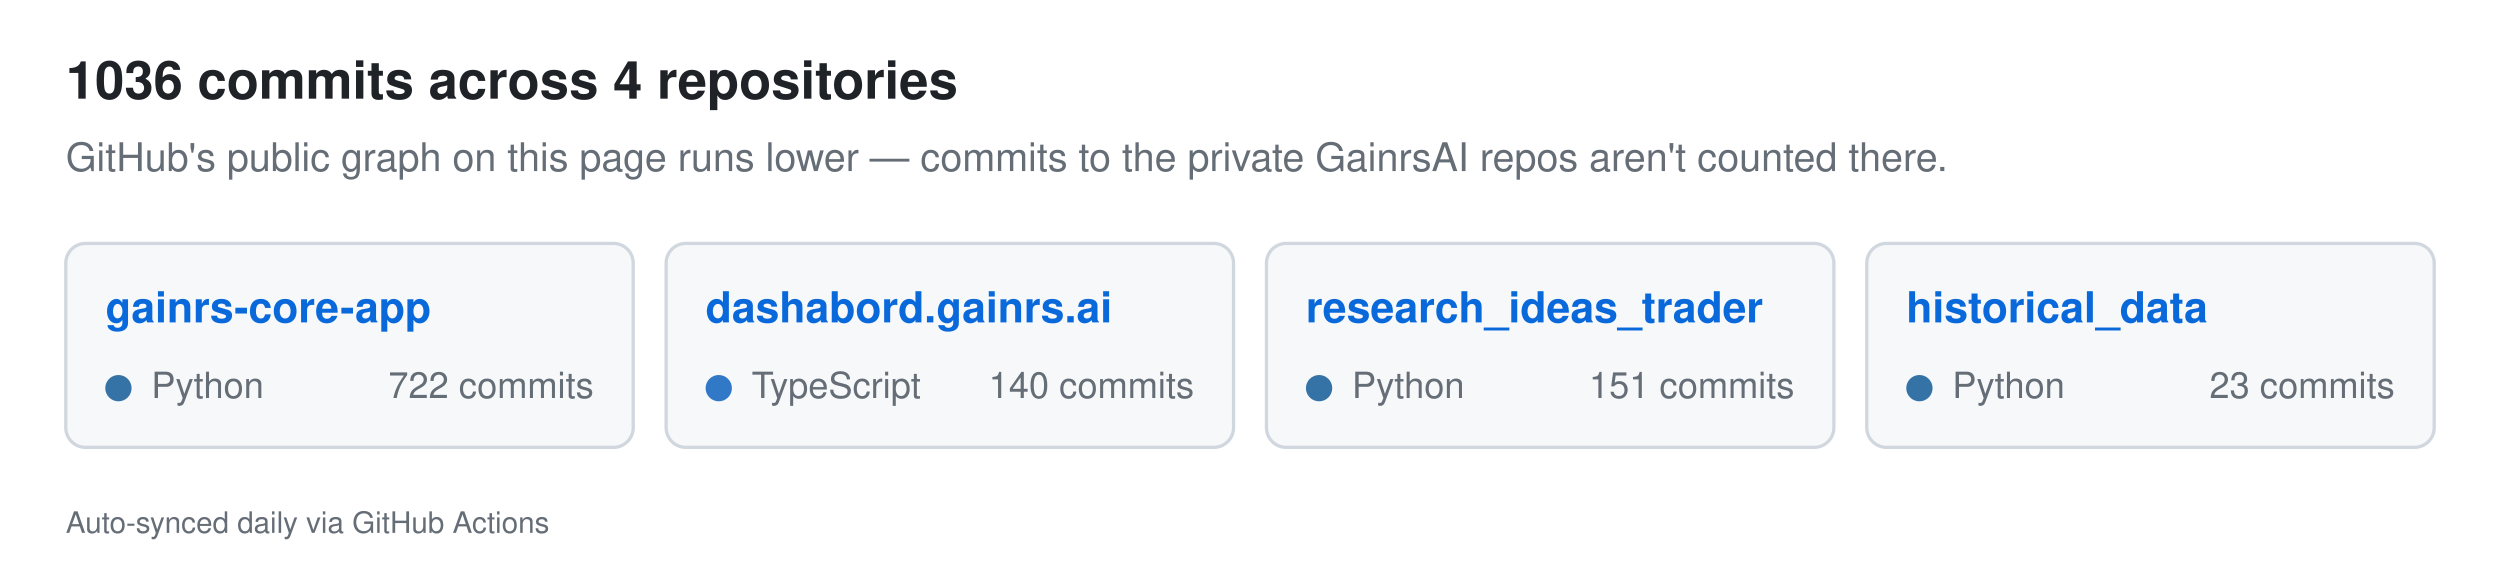
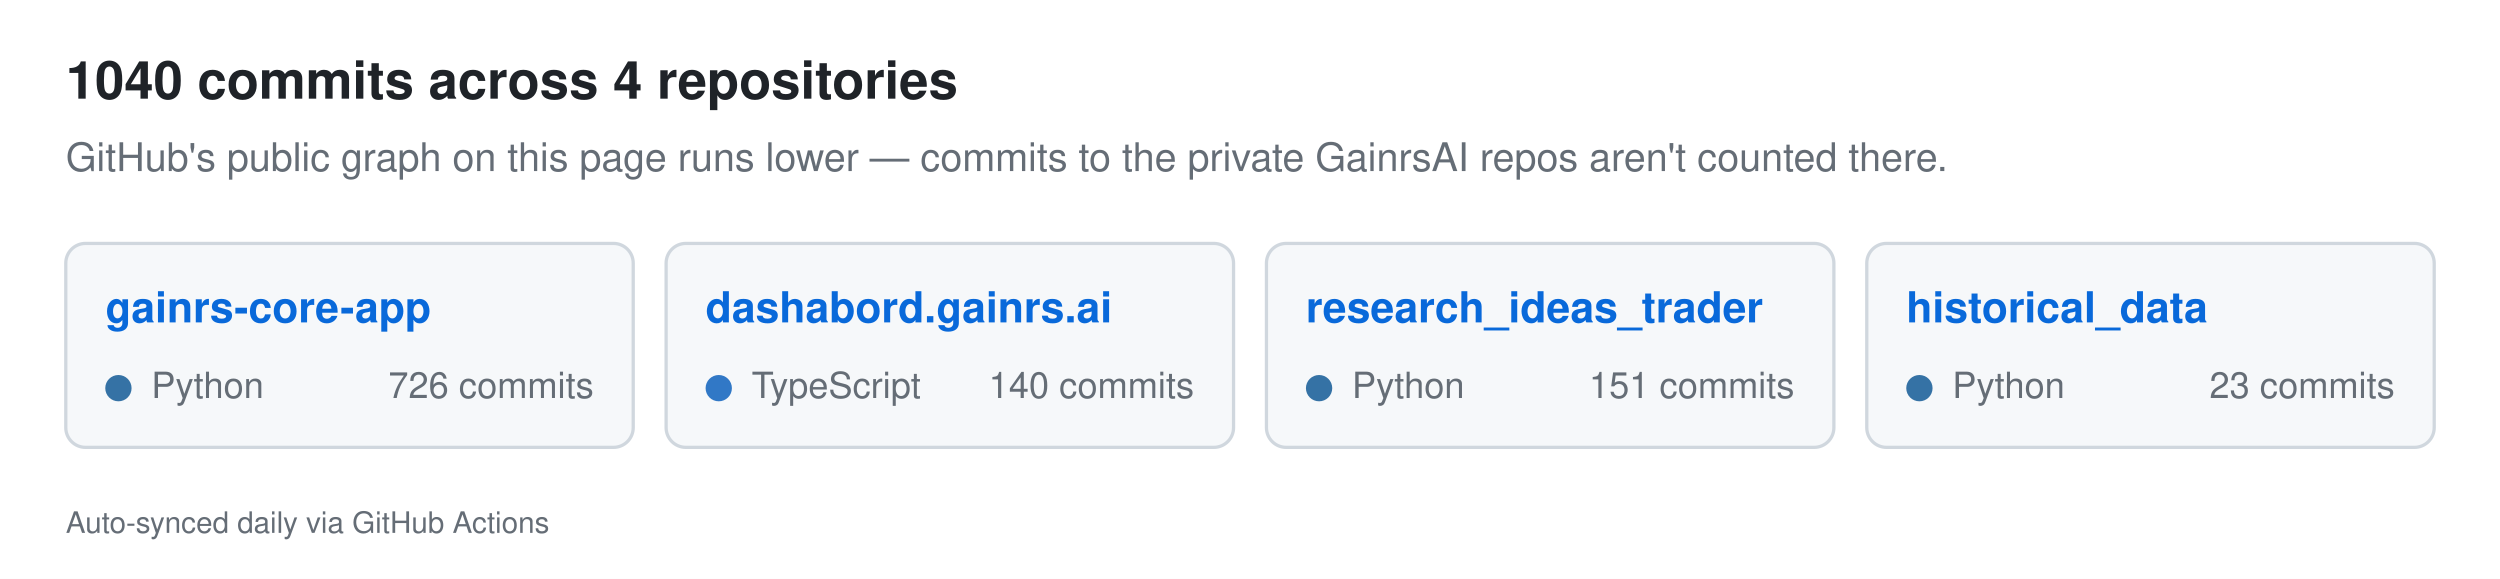
- <svg xmlns="http://www.w3.org/2000/svg" width="760" height="176" viewBox="0 0 760 176" font-family="-apple-system, BlinkMacSystemFont, 'Segoe UI', Helvetica, Arial, sans-serif" role="img" aria-label="1036 commits across 4 repositories">
+ <svg xmlns="http://www.w3.org/2000/svg" width="760" height="176" viewBox="0 0 760 176" font-family="-apple-system, BlinkMacSystemFont, 'Segoe UI', Helvetica, Arial, sans-serif" role="img" aria-label="1040 commits across 4 repositories">
  <rect width="760" height="176" fill="#ffffff" />
-   <text x="20" y="30" font-size="16" font-weight="600" fill="#1f2328">1036 commits across 4 repositories</text>
+   <text x="20" y="30" font-size="16" font-weight="600" fill="#1f2328">1040 commits across 4 repositories</text>
  <text x="20" y="52" font-size="12" fill="#656d76">GitHub's public graph on this page runs lower — commits to the private GainrsAI repos aren't counted there.</text>
  <rect x="20.0" y="74" width="172.5" height="62" rx="6" fill="#f6f8fa" stroke="#d0d7de" />
  <text x="32.0" y="98" font-size="13" font-weight="600" fill="#0969da">gainrs-core-app</text>
  <circle cx="36.0" cy="118" r="4" fill="#3572A5" />
  <text x="46.0" y="121" font-size="11" fill="#656d76">Python</text>
-   <text x="180.5" y="121" font-size="11" fill="#656d76" text-anchor="end">722 commits</text>
+   <text x="180.5" y="121" font-size="11" fill="#656d76" text-anchor="end">726 commits</text>
  <rect x="202.5" y="74" width="172.5" height="62" rx="6" fill="#f6f8fa" stroke="#d0d7de" />
  <text x="214.5" y="98" font-size="13" font-weight="600" fill="#0969da">dashabord.gainrs.ai</text>
  <circle cx="218.5" cy="118" r="4" fill="#3178c6" />
  <text x="228.5" y="121" font-size="11" fill="#656d76">TypeScript</text>
  <text x="363.0" y="121" font-size="11" fill="#656d76" text-anchor="end">140 commits</text>
  <rect x="385.0" y="74" width="172.5" height="62" rx="6" fill="#f6f8fa" stroke="#d0d7de" />
  <text x="397.0" y="98" font-size="13" font-weight="600" fill="#0969da">research_ideas_trader</text>
  <circle cx="401.0" cy="118" r="4" fill="#3572A5" />
  <text x="411.0" y="121" font-size="11" fill="#656d76">Python</text>
  <text x="545.5" y="121" font-size="11" fill="#656d76" text-anchor="end">151 commits</text>
  <rect x="567.5" y="74" width="172.5" height="62" rx="6" fill="#f6f8fa" stroke="#d0d7de" />
  <text x="579.5" y="98" font-size="13" font-weight="600" fill="#0969da">historical_data</text>
  <circle cx="583.5" cy="118" r="4" fill="#3572A5" />
  <text x="593.5" y="121" font-size="11" fill="#656d76">Python</text>
  <text x="728.0" y="121" font-size="11" fill="#656d76" text-anchor="end">23 commits</text>
  <text x="20" y="162" font-size="9" fill="#656d76">Auto-synced daily via GitHub Actions</text>
</svg>
